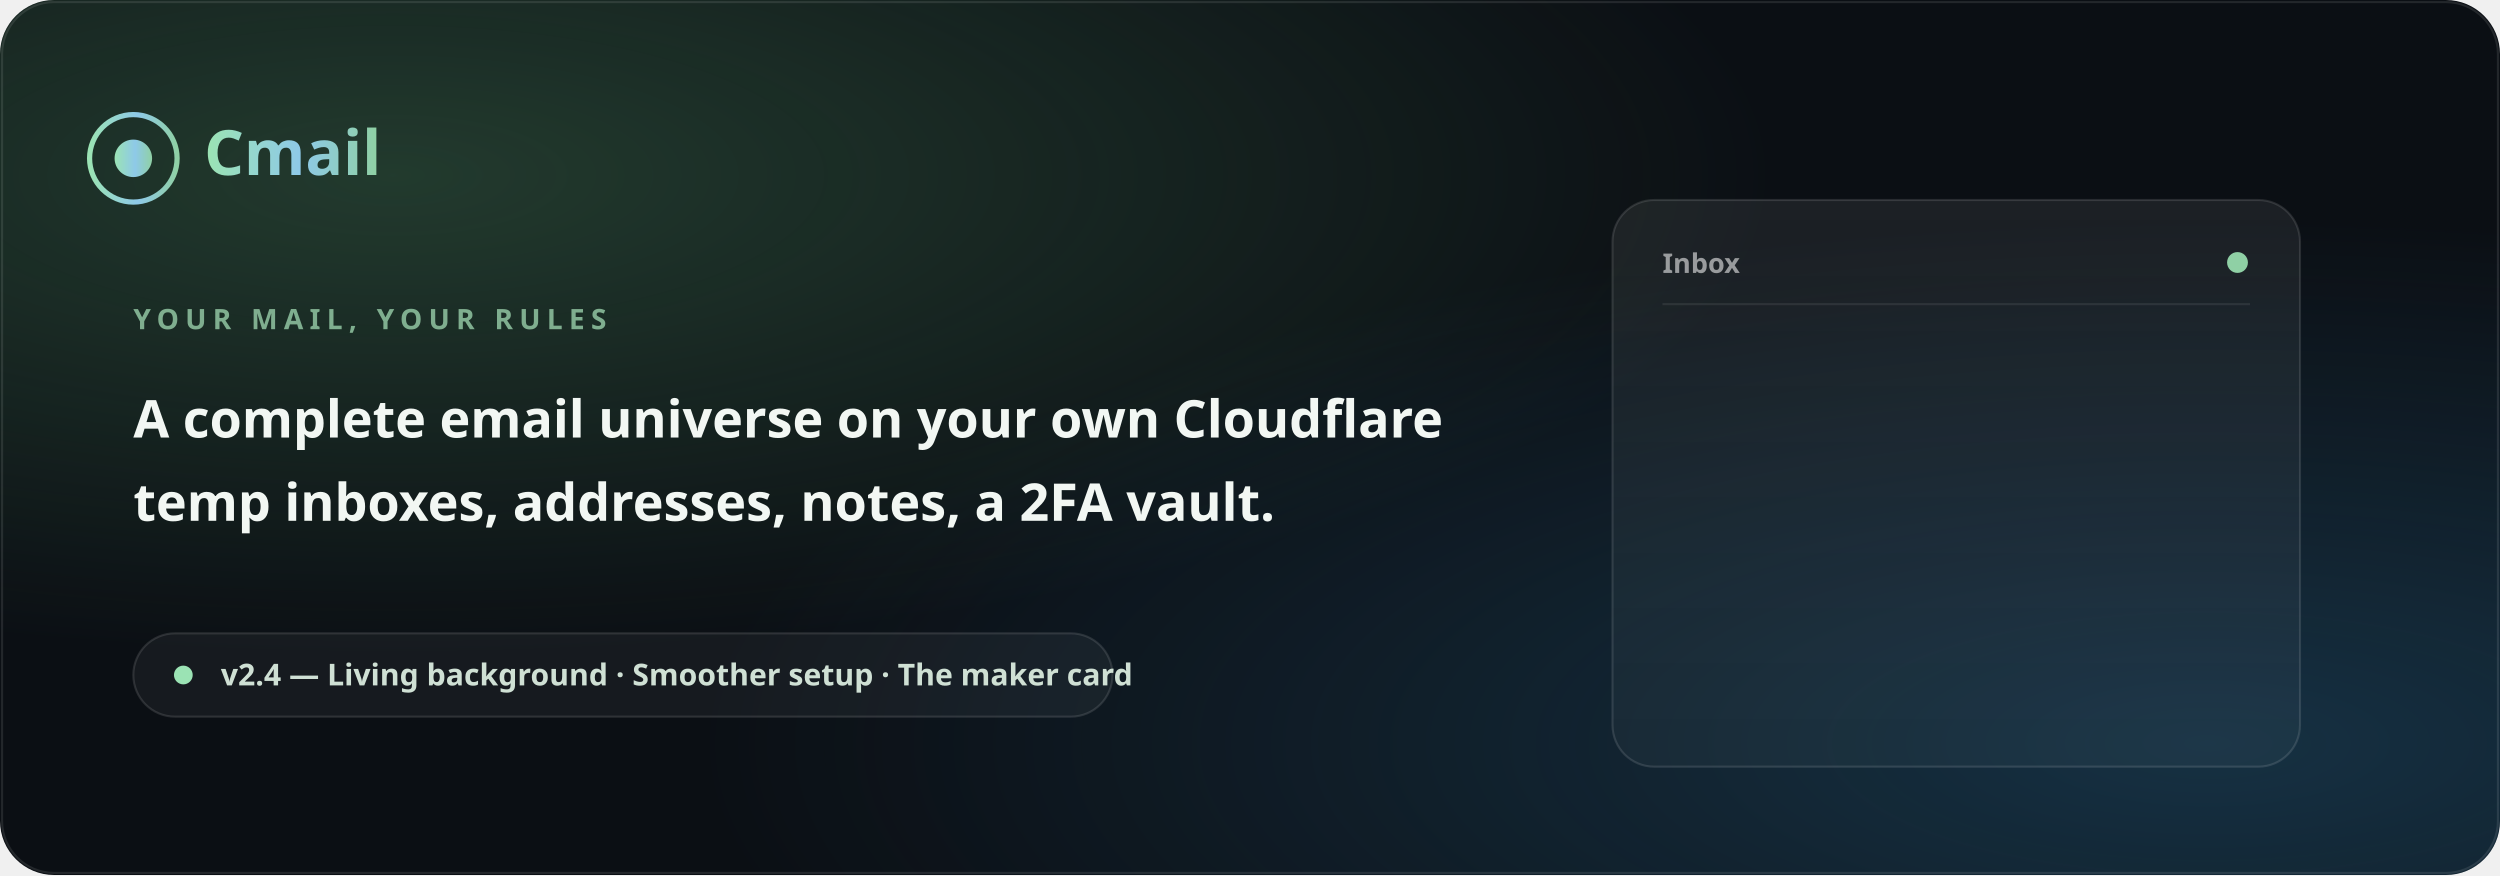
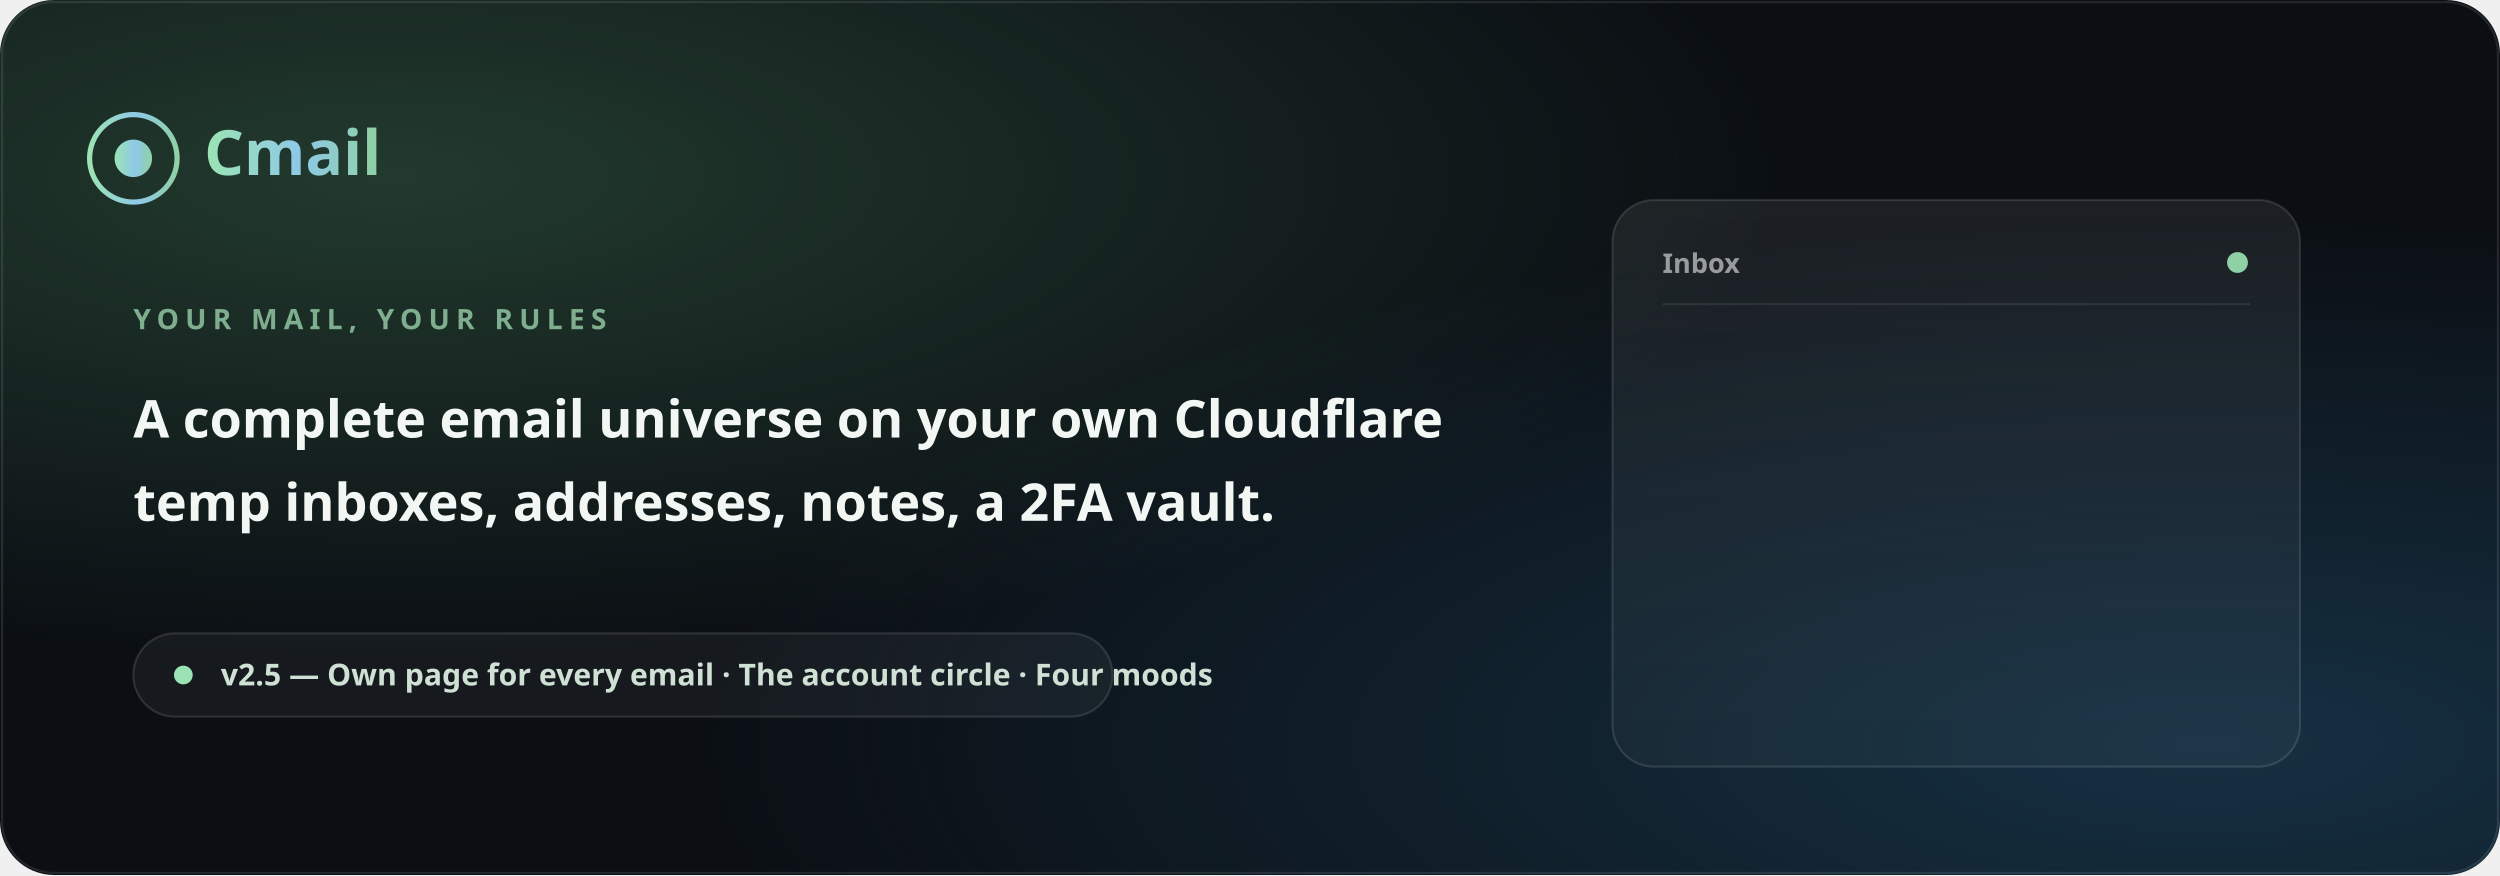
<svg xmlns="http://www.w3.org/2000/svg" width="1200" height="420" viewBox="0 0 1200 420" role="img" aria-label="Cmail">
  <defs>
    <linearGradient id="shine" x1="0" y1="0" x2="1" y2="0">
      <stop offset="0" stop-color="#9be3b4">
        <animate attributeName="stop-color" values="#9be3b4;#8ec9e8;#c2a7e2;#9be3b4" dur="9s" repeatCount="indefinite" />
      </stop>
      <stop offset="0.55" stop-color="#8ec9e8">
        <animate attributeName="stop-color" values="#8ec9e8;#c2a7e2;#9be3b4;#8ec9e8" dur="9s" repeatCount="indefinite" />
      </stop>
      <stop offset="1" stop-color="#8fd0a5" />
    </linearGradient>
    <radialGradient id="glowA" cx="0.16" cy="0.2" r="0.55">
      <stop offset="0" stop-color="#4f8f60" stop-opacity="0.34">
        <animate attributeName="stop-opacity" values="0.34;0.5;0.34" dur="8s" repeatCount="indefinite" />
      </stop>
      <stop offset="1" stop-color="#4f8f60" stop-opacity="0" />
    </radialGradient>
    <radialGradient id="glowB" cx="0.88" cy="0.85" r="0.6">
      <stop offset="0" stop-color="#2f7fb0" stop-opacity="0.3">
        <animate attributeName="stop-opacity" values="0.3;0.46;0.3" dur="10s" repeatCount="indefinite" />
      </stop>
      <stop offset="1" stop-color="#2f7fb0" stop-opacity="0" />
    </radialGradient>
    <linearGradient id="cardbg" x1="0" y1="0" x2="0" y2="1">
      <stop offset="0" stop-color="#ffffff" stop-opacity="0.07" />
      <stop offset="1" stop-color="#ffffff" stop-opacity="0.03" />
    </linearGradient>
  </defs>
  <rect width="1200" height="420" rx="26" fill="#0b0f14" />
  <rect width="1200" height="420" rx="26" fill="url(#glowA)" />
  <rect width="1200" height="420" rx="26" fill="url(#glowB)" />
  <rect x="1" y="1" width="1198" height="418" rx="25" fill="none" stroke="#ffffff" stroke-opacity="0.1" />
  <g>
    <circle cx="64" cy="76" r="21" fill="none" stroke="url(#shine)" stroke-width="2.5">
      <animate attributeName="r" values="21;22.5;21" dur="3.2s" repeatCount="indefinite" />
    </circle>
    <circle cx="64" cy="76" r="9" fill="url(#shine)">
      <animate attributeName="opacity" values="0.75;1;0.75" dur="3.2s" repeatCount="indefinite" />
    </circle>
    <text x="98" y="84" font-family="Segoe UI, system-ui, sans-serif" font-size="30" font-weight="800" fill="url(#shine)" text-anchor="start">Cmail</text>
  </g>
  <text x="64" y="158" font-family="Segoe UI, system-ui, sans-serif" font-size="13.5" font-weight="700" letter-spacing="3" fill="#7fae8f" text-anchor="start">YOUR MAIL, YOUR RULES</text>
  <text x="64" y="210" font-family="Segoe UI, system-ui, sans-serif" font-size="25" font-weight="800" fill="#f2f7f3" text-anchor="start">A complete email universe on your own Cloudflare</text>
  <text x="64" y="250" font-family="Segoe UI, system-ui, sans-serif" font-size="25" font-weight="800" fill="#f2f7f3" text-anchor="start">temp inboxes, addresses, notes, a 2FA vault.</text>
  <g>
    <rect x="774" y="96" width="330" height="272" rx="20" fill="url(#cardbg)" stroke="#ffffff" stroke-opacity="0.12" />
    <text x="798" y="131" font-family="Segoe UI, system-ui, sans-serif" font-size="13" font-weight="700" fill="#ffffff" fill-opacity="0.55" text-anchor="start">Inbox</text>
    <circle cx="1074" cy="126" r="5" fill="#8fd0a5">
      <animate attributeName="opacity" values="1;0.3;1" dur="2.2s" repeatCount="indefinite" />
    </circle>
    <line x1="798" y1="146" x2="1080" y2="146" stroke="#ffffff" stroke-opacity="0.08" />
    <g opacity="0">
      <animate attributeName="opacity" values="0;1;1;0" keyTimes="0;0.12;0.86;1" dur="7.2s" begin="0.9s" repeatCount="indefinite" />
      <animateTransform attributeName="transform" type="translate" values="0 14;0 0;0 0;0 -6" keyTimes="0;0.12;0.86;1" dur="7.2s" begin="0.9s" repeatCount="indefinite" />
      <circle cx="1056" cy="156" r="17" fill="#c9a26a" opacity="0.92" />
      <text x="1056" y="161" font-family="Segoe UI, system-ui, sans-serif" font-size="15" font-weight="700" fill="#0c1116" text-anchor="middle">S</text>
      <text x="820" y="154" font-family="Segoe UI, system-ui, sans-serif" font-size="15.5" font-weight="700" fill="#eef4f0" text-anchor="start">Security Alerts</text>
      <text x="820" y="173" font-family="Segoe UI, system-ui, sans-serif" font-size="12.5" fill="#93a39b" text-anchor="start">New sign-in to your account</text>
      <circle cx="1080" cy="156" r="4" fill="#8fd0a5" />
    </g>
    <g opacity="0">
      <animate attributeName="opacity" values="0;1;1;0" keyTimes="0;0.12;0.86;1" dur="7.2s" begin="1.45s" repeatCount="indefinite" />
      <animateTransform attributeName="transform" type="translate" values="0 14;0 0;0 0;0 -6" keyTimes="0;0.12;0.86;1" dur="7.2s" begin="1.45s" repeatCount="indefinite" />
      <circle cx="1056" cy="226" r="17" fill="#7fa5d9" opacity="0.92" />
      <text x="1056" y="231" font-family="Segoe UI, system-ui, sans-serif" font-size="15" font-weight="700" fill="#0c1116" text-anchor="middle">L</text>
      <text x="820" y="224" font-family="Segoe UI, system-ui, sans-serif" font-size="15.5" font-weight="700" fill="#eef4f0" text-anchor="start">Linux Mag</text>
      <text x="820" y="243" font-family="Segoe UI, system-ui, sans-serif" font-size="12.5" fill="#93a39b" text-anchor="start">Weekly digest: kernel 6.12 is out</text>
      <circle cx="1080" cy="226" r="4" fill="#8fd0a5" />
    </g>
    <g opacity="0">
      <animate attributeName="opacity" values="0;1;1;0" keyTimes="0;0.12;0.86;1" dur="7.2s" begin="2.0s" repeatCount="indefinite" />
      <animateTransform attributeName="transform" type="translate" values="0 14;0 0;0 0;0 -6" keyTimes="0;0.12;0.86;1" dur="7.2s" begin="2.0s" repeatCount="indefinite" />
      <circle cx="1056" cy="296" r="17" fill="#b98fd4" opacity="0.92" />
      <text x="1056" y="301" font-family="Segoe UI, system-ui, sans-serif" font-size="15" font-weight="700" fill="#0c1116" text-anchor="middle">P</text>
      <text x="820" y="294" font-family="Segoe UI, system-ui, sans-serif" font-size="15.5" font-weight="700" fill="#eef4f0" text-anchor="start">Payment Gateway</text>
      <text x="820" y="313" font-family="Segoe UI, system-ui, sans-serif" font-size="12.5" fill="#93a39b" text-anchor="start">Receipt #8842 — paid successfully</text>
      <circle cx="1080" cy="296" r="4" fill="#8fd0a5" />
    </g>
  </g>
  <g>
    <rect x="64" y="304" width="470" height="40" rx="20" fill="#ffffff" fill-opacity="0.05" stroke="#ffffff" stroke-opacity="0.12" />
    <circle cx="88" cy="324" r="4.5" fill="#9be3b4">
      <animate attributeName="opacity" values="1;0.35;1" dur="2.6s" repeatCount="indefinite" />
    </circle>
-     <text x="106" y="329" font-family="Segoe UI, system-ui, sans-serif" font-size="14.5" font-weight="600" fill="#cfe0d4" text-anchor="start">v2.4 — Living background · Smoother setup · The maker card</text>
+     <text x="106" y="329" font-family="Segoe UI, system-ui, sans-serif" font-size="14.5" font-weight="600" fill="#cfe0d4" text-anchor="start">v2.5 — Own page for every email · The account circle · Four moods</text>
  </g>
</svg>
